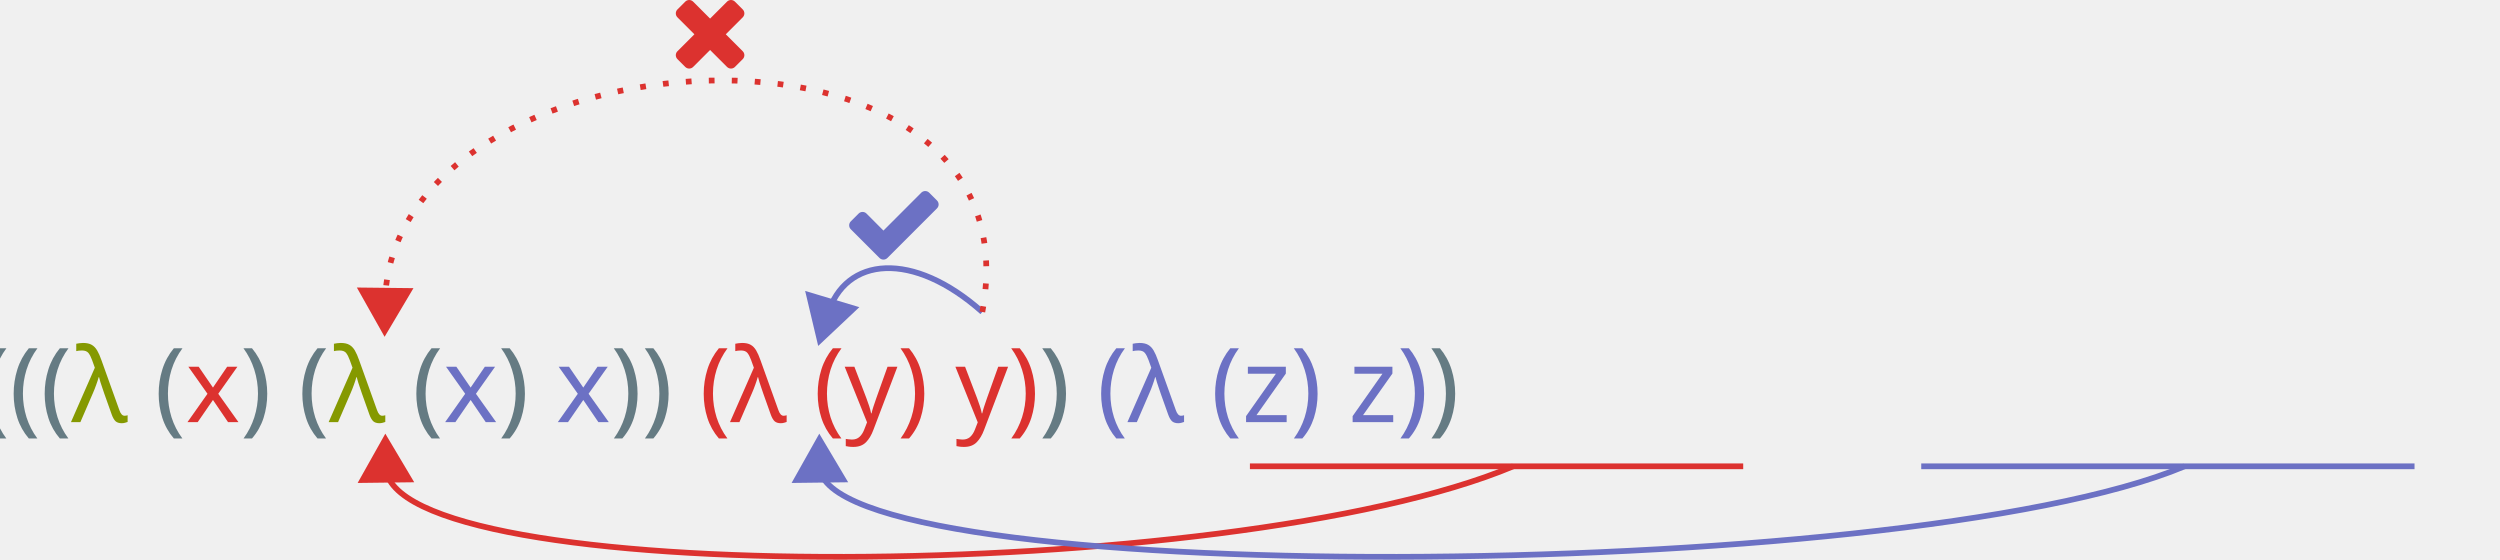
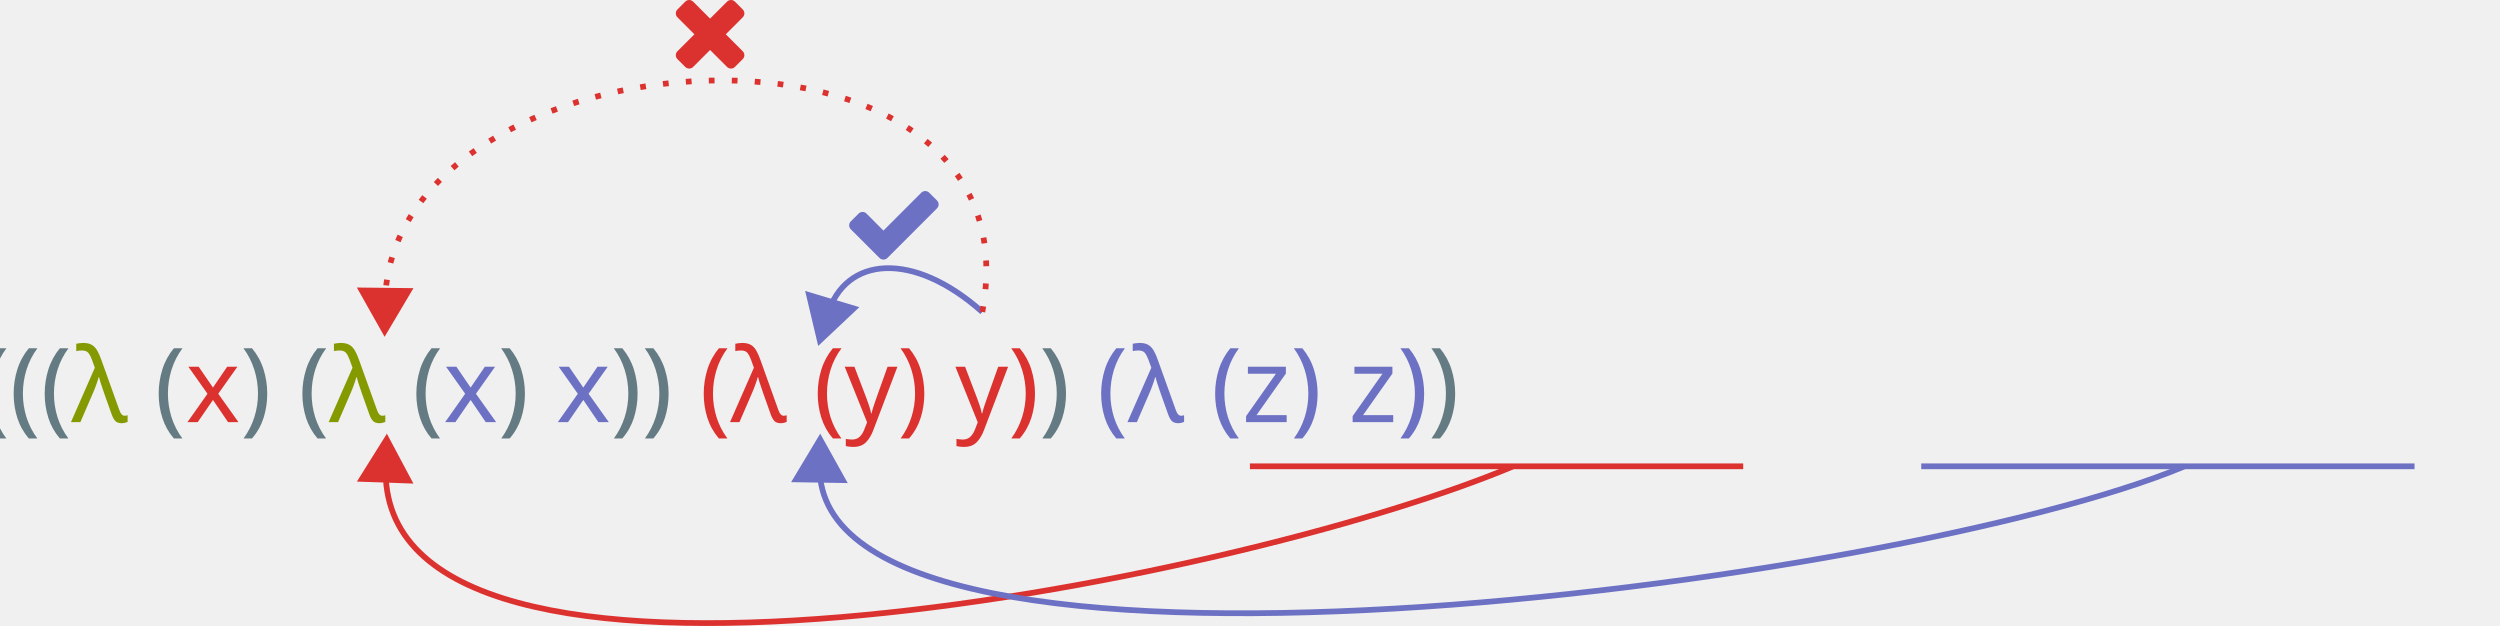
- <svg xmlns="http://www.w3.org/2000/svg" width="435.031" height="97.4" viewBox="0 0 435.031 97.4" id="svg2" version="1.1">
+ <svg xmlns="http://www.w3.org/2000/svg" width="435.031" height="108.931" viewBox="0 0 435.031 108.931" id="svg2" version="1.1">
  <defs id="defs4">
    <marker style="overflow:visible" id="marker4958" refX="0" refY="0" orient="auto">
-       <path transform="scale(0.8,0.8)" style="fill:#6c71c4;fill-opacity:1;fill-rule:evenodd;stroke:#6c71c4;stroke-width:1pt;stroke-opacity:1" d="m 5.77,0 -8.65,5 0,-10 8.65,5 z" id="path4960" />
+       <path transform="scale(0.8)" style="fill:#6c71c4;fill-opacity:1;fill-rule:evenodd;stroke:#6c71c4;stroke-width:1pt;stroke-opacity:1" d="M 5.77,0 -2.88,5 V -5 Z" id="path4960" />
    </marker>
    <marker orient="auto" refY="0" refX="0" id="marker4594" style="overflow:visible">
-       <path id="path4596" d="m 5.77,0 -8.65,5 0,-10 8.65,5 z" style="fill:#dc322f;fill-opacity:1;fill-rule:evenodd;stroke:#dc322f;stroke-width:1pt;stroke-opacity:1" transform="scale(0.8,0.8)" />
+       <path id="path4596" d="M 5.77,0 -2.88,5 V -5 Z" style="fill:#dc322f;fill-opacity:1;fill-rule:evenodd;stroke:#dc322f;stroke-width:1pt;stroke-opacity:1" transform="scale(0.8)" />
    </marker>
    <marker orient="auto" refY="0" refX="0" id="marker5648" style="overflow:visible">
-       <path id="path5650" d="m 5.77,0 -8.65,5 0,-10 8.65,5 z" style="fill:#6c71c4;fill-opacity:1;fill-rule:evenodd;stroke:#6c71c4;stroke-width:1pt;stroke-opacity:1" transform="scale(0.8,0.8)" />
-     </marker>
-     <marker orient="auto" refY="0" refX="0" id="TriangleOutL" style="overflow:visible">
-       <path id="path4302" d="m 5.77,0 -8.65,5 0,-10 8.65,5 z" style="fill-rule:evenodd;stroke:#000000;stroke-width:1pt" transform="scale(0.8,0.8)" />
+       <path id="path5650" d="M 5.77,0 -2.88,5 V -5 Z" style="fill:#6c71c4;fill-opacity:1;fill-rule:evenodd;stroke:#6c71c4;stroke-width:1pt;stroke-opacity:1" transform="scale(0.8)" />
    </marker>
    <marker style="overflow:visible" id="marker4974" refX="0" refY="0" orient="auto">
-       <path transform="scale(0.8,0.8)" style="fill:#dc322f;fill-opacity:1;fill-rule:evenodd;stroke:#dc322f;stroke-width:1pt;stroke-opacity:1" d="m 5.77,0 -8.65,5 0,-10 8.65,5 z" id="path4976" />
-     </marker>
-     <marker orient="auto" refY="0" refX="0" id="EmptyTriangleInL" style="overflow:visible">
-       <path id="path4311" d="m 5.77,0 -8.65,5 0,-10 8.65,5 z" style="fill:#ffffff;fill-rule:evenodd;stroke:#000000;stroke-width:1pt;stroke-opacity:1" transform="matrix(-0.8,0,0,-0.8,4.8,0)" />
+       <path transform="scale(0.8)" style="fill:#dc322f;fill-opacity:1;fill-rule:evenodd;stroke:#dc322f;stroke-width:1pt;stroke-opacity:1" d="M 5.77,0 -2.88,5 V -5 Z" id="path4976" />
    </marker>
  </defs>
-   <g id="layer1" transform="translate(-117.0284,-302.3544)">
-     <text xml:space="preserve" style="font-style:normal;font-variant:normal;font-weight:normal;font-stretch:normal;font-size:18px;line-height:1000%;font-family:'Source Code Pro';-inkscape-font-specification:'Source Code Pro';text-align:start;letter-spacing:0px;word-spacing:0px;writing-mode:lr-tb;text-anchor:start;fill:#000000;fill-opacity:1;stroke:none;stroke-width:1px;stroke-linecap:butt;stroke-linejoin:miter;stroke-opacity:1" x="113.284" y="375.811" id="text4136">
-       <tspan id="tspan4138" x="113.284" y="375.811" style="fill:#657b83">(((<tspan style="fill:#859900" id="tspan4144">λ</tspan> (<tspan style="fill:#dc322f" id="tspan4152">x</tspan>) (<tspan style="fill:#859900" id="tspan4146">λ</tspan> (<tspan style="fill:#6c71c4" id="tspan4148">x</tspan>) <tspan style="fill:#6c71c4" id="tspan4150">x</tspan>)) <tspan style="fill:#dc322f" id="tspan4178">(λ (y) y)</tspan>) <tspan style="fill:#6c71c4" id="tspan4180">(λ (z) z)</tspan>)</tspan>
-     </text>
-     <g id="g4228" transform="translate(19.55814,0)">
-       <g id="g4223">
-         <path id="path5646" d="m 268.408,356.638 c -12.053,-10.722 -23.874,-9.73 -26.931,0.472" style="fill:none;fill-rule:evenodd;stroke:#6c71c4;stroke-width:1px;stroke-linecap:butt;stroke-linejoin:miter;stroke-opacity:1;marker-end:url(#marker5648)" />
-         <g style="font-style:normal;font-variant:normal;font-weight:normal;font-stretch:normal;font-size:18.75px;line-height:1000%;font-family:'Fira Sans';-inkscape-font-specification:'Fira Sans, Normal';text-align:start;letter-spacing:0px;word-spacing:0px;writing-mode:lr-tb;text-anchor:start;fill:#000000;fill-opacity:1;stroke:none;stroke-width:1px;stroke-linecap:butt;stroke-linejoin:miter;stroke-opacity:1" id="text4178">
-           <path d="m 260.803,337.927 c 0,-0.251 -0.1,-0.502 -0.281,-0.683 l -1.366,-1.366 c -0.181,-0.181 -0.432,-0.281 -0.683,-0.281 -0.251,0 -0.502,0.1 -0.683,0.281 l -6.589,6.599 -2.953,-2.963 c -0.181,-0.181 -0.432,-0.281 -0.683,-0.281 -0.251,0 -0.502,0.1 -0.683,0.281 l -1.366,1.366 c -0.181,0.181 -0.281,0.432 -0.281,0.683 0,0.251 0.1,0.502 0.281,0.683 l 3.636,3.636 1.366,1.366 c 0.181,0.181 0.432,0.281 0.683,0.281 0.251,0 0.502,-0.1 0.683,-0.281 l 1.366,-1.366 7.272,-7.272 c 0.181,-0.181 0.281,-0.432 0.281,-0.683 z" style="font-style:normal;font-variant:normal;font-weight:normal;font-stretch:normal;font-size:18px;line-height:1000%;font-family:FontAwesome;-inkscape-font-specification:'FontAwesome, Normal';text-align:start;writing-mode:lr-tb;text-anchor:start;fill:#6c71c4" id="path4183" />
-         </g>
-       </g>
-       <g id="g4188">
-         <path style="fill:none;fill-rule:evenodd;stroke:#dc322f;stroke-width:1;stroke-linecap:butt;stroke-linejoin:miter;stroke-miterlimit:4;stroke-dasharray:1, 3;stroke-dashoffset:0;stroke-opacity:1;marker-end:url(#marker4974)" d="M 268.408,356.638 C 279.034,299.422 165.005,306.953 164.459,355.279" id="path4964" />
-         <g style="font-style:normal;font-variant:normal;font-weight:normal;font-stretch:normal;font-size:18px;line-height:1000%;font-family:FontAwesome;-inkscape-font-specification:'FontAwesome, Normal';text-align:start;letter-spacing:0px;word-spacing:0px;writing-mode:lr-tb;text-anchor:start;fill:#000000;fill-opacity:1;stroke:none;stroke-width:1px;stroke-linecap:butt;stroke-linejoin:miter;stroke-opacity:1" id="text4185">
-           <path d="m 227,311.957 c 0,-0.251 -0.1,-0.502 -0.281,-0.683 l -2.953,-2.953 2.953,-2.953 c 0.181,-0.181 0.281,-0.432 0.281,-0.683 0,-0.251 -0.1,-0.502 -0.281,-0.683 l -1.366,-1.366 c -0.181,-0.181 -0.432,-0.281 -0.683,-0.281 -0.251,0 -0.502,0.1 -0.683,0.281 l -2.953,2.953 -2.953,-2.953 c -0.181,-0.181 -0.432,-0.281 -0.683,-0.281 -0.251,0 -0.502,0.1 -0.683,0.281 l -1.366,1.366 c -0.181,0.181 -0.281,0.432 -0.281,0.683 0,0.251 0.1,0.502 0.281,0.683 l 2.953,2.953 -2.953,2.953 c -0.181,0.181 -0.281,0.432 -0.281,0.683 0,0.251 0.1,0.502 0.281,0.683 l 1.366,1.366 c 0.181,0.181 0.432,0.281 0.683,0.281 0.251,0 0.502,-0.1 0.683,-0.281 l 2.953,-2.953 2.953,2.953 c 0.181,0.181 0.432,0.281 0.683,0.281 0.251,0 0.502,-0.1 0.683,-0.281 l 1.366,-1.366 c 0.181,-0.181 0.281,-0.432 0.281,-0.683 z" style="fill:#dc322f" id="path4196" />
-         </g>
+   <text id="text4136" y="73.457" x="-3.744" style="font-style:normal;font-variant:normal;font-weight:normal;font-stretch:normal;line-height:0%;font-family:'Source Code Pro';-inkscape-font-specification:'Source Code Pro';text-align:start;letter-spacing:0px;word-spacing:0px;writing-mode:lr-tb;text-anchor:start;fill:#000000;fill-opacity:1;stroke:none;stroke-width:1px;stroke-linecap:butt;stroke-linejoin:miter;stroke-opacity:1" xml:space="preserve">
+     <tspan style="font-size:18px;line-height:10;fill:#657b83" y="73.457" x="-3.744" id="tspan4138">(((<tspan id="tspan4144" style="fill:#859900">λ</tspan> (<tspan id="tspan4152" style="fill:#dc322f">x</tspan>) (<tspan id="tspan4146" style="fill:#859900">λ</tspan> (<tspan id="tspan4148" style="fill:#6c71c4">x</tspan>) <tspan id="tspan4150" style="fill:#6c71c4">x</tspan>)) <tspan id="tspan4178" style="fill:#dc322f">(λ (y) y)</tspan>) <tspan id="tspan4180" style="fill:#6c71c4">(λ (z) z)</tspan>)</tspan>
+   </text>
+   <g transform="translate(-97.47024,-302.3544)" id="g4228">
+     <g id="g4223">
+       <path style="fill:none;fill-rule:evenodd;stroke:#6c71c4;stroke-width:1px;stroke-linecap:butt;stroke-linejoin:miter;stroke-opacity:1;marker-end:url(#marker5648)" d="m 268.408,356.638 c -12.053,-10.722 -23.874,-9.73 -26.931,0.472" id="path5646" />
+       <g id="text4178" style="font-style:normal;font-variant:normal;font-weight:normal;font-stretch:normal;font-size:18.75px;line-height:1000%;font-family:'Fira Sans';-inkscape-font-specification:'Fira Sans, Normal';text-align:start;letter-spacing:0px;word-spacing:0px;writing-mode:lr-tb;text-anchor:start;fill:#000000;fill-opacity:1;stroke:none;stroke-width:1px;stroke-linecap:butt;stroke-linejoin:miter;stroke-opacity:1">
+         <path id="path4183" style="font-style:normal;font-variant:normal;font-weight:normal;font-stretch:normal;font-size:18px;line-height:1000%;font-family:FontAwesome;-inkscape-font-specification:'FontAwesome, Normal';text-align:start;writing-mode:lr-tb;text-anchor:start;fill:#6c71c4" d="m 260.803,337.927 c 0,-0.251 -0.1,-0.502 -0.281,-0.683 l -1.366,-1.366 c -0.181,-0.181 -0.432,-0.281 -0.683,-0.281 -0.251,0 -0.502,0.1 -0.683,0.281 l -6.589,6.599 -2.953,-2.963 c -0.181,-0.181 -0.432,-0.281 -0.683,-0.281 -0.251,0 -0.502,0.1 -0.683,0.281 l -1.366,1.366 c -0.181,0.181 -0.281,0.432 -0.281,0.683 0,0.251 0.1,0.502 0.281,0.683 l 3.636,3.636 1.366,1.366 c 0.181,0.181 0.432,0.281 0.683,0.281 0.251,0 0.502,-0.1 0.683,-0.281 l 1.366,-1.366 7.272,-7.272 c 0.181,-0.181 0.281,-0.432 0.281,-0.683 z" />
      </g>
    </g>
-     <g id="g4946">
-       <path id="path4242" d="m 334.529,383.497 85.839,0" style="fill:none;fill-rule:evenodd;stroke:#dc322f;stroke-width:1px;stroke-linecap:butt;stroke-linejoin:miter;stroke-opacity:1" />
-       <path id="path4244" d="m 380.353,383.497 c -49.07,20.614 -195.94,21.402 -196.203,0" style="fill:none;fill-rule:evenodd;stroke:#dc322f;stroke-width:1px;stroke-linecap:butt;stroke-linejoin:miter;stroke-opacity:1;marker-end:url(#marker4594)" />
-     </g>
-     <g id="g5160">
-       <path style="fill:none;fill-rule:evenodd;stroke:#6c71c4;stroke-width:1px;stroke-linecap:butt;stroke-linejoin:miter;stroke-opacity:1" d="m 451.347,383.497 85.839,0" id="path4952" />
-       <path style="fill:none;fill-rule:evenodd;stroke:#6c71c4;stroke-width:1px;stroke-linecap:butt;stroke-linejoin:miter;stroke-opacity:1;marker-end:url(#marker4958)" d="m 497.171,383.497 c -49.07,20.614 -237.246,21.402 -237.508,0" id="path4954" />
+     <g id="g4188">
+       <path id="path4964" d="M 268.408,356.638 C 279.034,299.422 165.005,306.953 164.459,355.279" style="fill:none;fill-rule:evenodd;stroke:#dc322f;stroke-width:1;stroke-linecap:butt;stroke-linejoin:miter;stroke-miterlimit:4;stroke-dasharray:1, 3;stroke-dashoffset:0;stroke-opacity:1;marker-end:url(#marker4974)" />
+       <g id="text4185" style="font-style:normal;font-variant:normal;font-weight:normal;font-stretch:normal;font-size:18px;line-height:1000%;font-family:FontAwesome;-inkscape-font-specification:'FontAwesome, Normal';text-align:start;letter-spacing:0px;word-spacing:0px;writing-mode:lr-tb;text-anchor:start;fill:#000000;fill-opacity:1;stroke:none;stroke-width:1px;stroke-linecap:butt;stroke-linejoin:miter;stroke-opacity:1">
+         <path id="path4196" style="fill:#dc322f" d="m 227,311.957 c 0,-0.251 -0.1,-0.502 -0.281,-0.683 l -2.953,-2.953 2.953,-2.953 c 0.181,-0.181 0.281,-0.432 0.281,-0.683 0,-0.251 -0.1,-0.502 -0.281,-0.683 l -1.366,-1.366 c -0.181,-0.181 -0.432,-0.281 -0.683,-0.281 -0.251,0 -0.502,0.1 -0.683,0.281 l -2.953,2.953 -2.953,-2.953 c -0.181,-0.181 -0.432,-0.281 -0.683,-0.281 -0.251,0 -0.502,0.1 -0.683,0.281 l -1.366,1.366 c -0.181,0.181 -0.281,0.432 -0.281,0.683 0,0.251 0.1,0.502 0.281,0.683 l 2.953,2.953 -2.953,2.953 c -0.181,0.181 -0.281,0.432 -0.281,0.683 0,0.251 0.1,0.502 0.281,0.683 l 1.366,1.366 c 0.181,0.181 0.432,0.281 0.683,0.281 0.251,0 0.502,-0.1 0.683,-0.281 l 2.953,-2.953 2.953,2.953 c 0.181,0.181 0.432,0.281 0.683,0.281 0.251,0 0.502,-0.1 0.683,-0.281 l 1.366,-1.366 c 0.181,-0.181 0.281,-0.432 0.281,-0.683 z" />
+       </g>
    </g>
  </g>
+   <g id="g4946" transform="translate(-117.0284,-302.3544)">
+     <path style="fill:none;fill-rule:evenodd;stroke:#dc322f;stroke-width:1px;stroke-linecap:butt;stroke-linejoin:miter;stroke-opacity:1" d="m 334.529,383.497 h 85.839" id="path4242" />
+     <path style="fill:none;fill-rule:evenodd;stroke:#dc322f;stroke-width:1px;stroke-linecap:butt;stroke-linejoin:miter;stroke-opacity:1;marker-end:url(#marker4594)" d="m 380.353,383.497 c -49.07,20.614 -197.94,49.402 -196.203,0" id="path4244" />
+   </g>
+   <g id="g5160" transform="translate(-117.0284,-302.3544)">
+     <path id="path4952" d="m 451.347,383.497 h 85.839" style="fill:none;fill-rule:evenodd;stroke:#6c71c4;stroke-width:1px;stroke-linecap:butt;stroke-linejoin:miter;stroke-opacity:1" />
+     <path id="path4954" d="m 497.171,383.497 c -49.07,20.614 -238.246,45.402 -237.508,0" style="fill:none;fill-rule:evenodd;stroke:#6c71c4;stroke-width:1px;stroke-linecap:butt;stroke-linejoin:miter;stroke-opacity:1;marker-end:url(#marker4958)" />
+   </g>
</svg>
